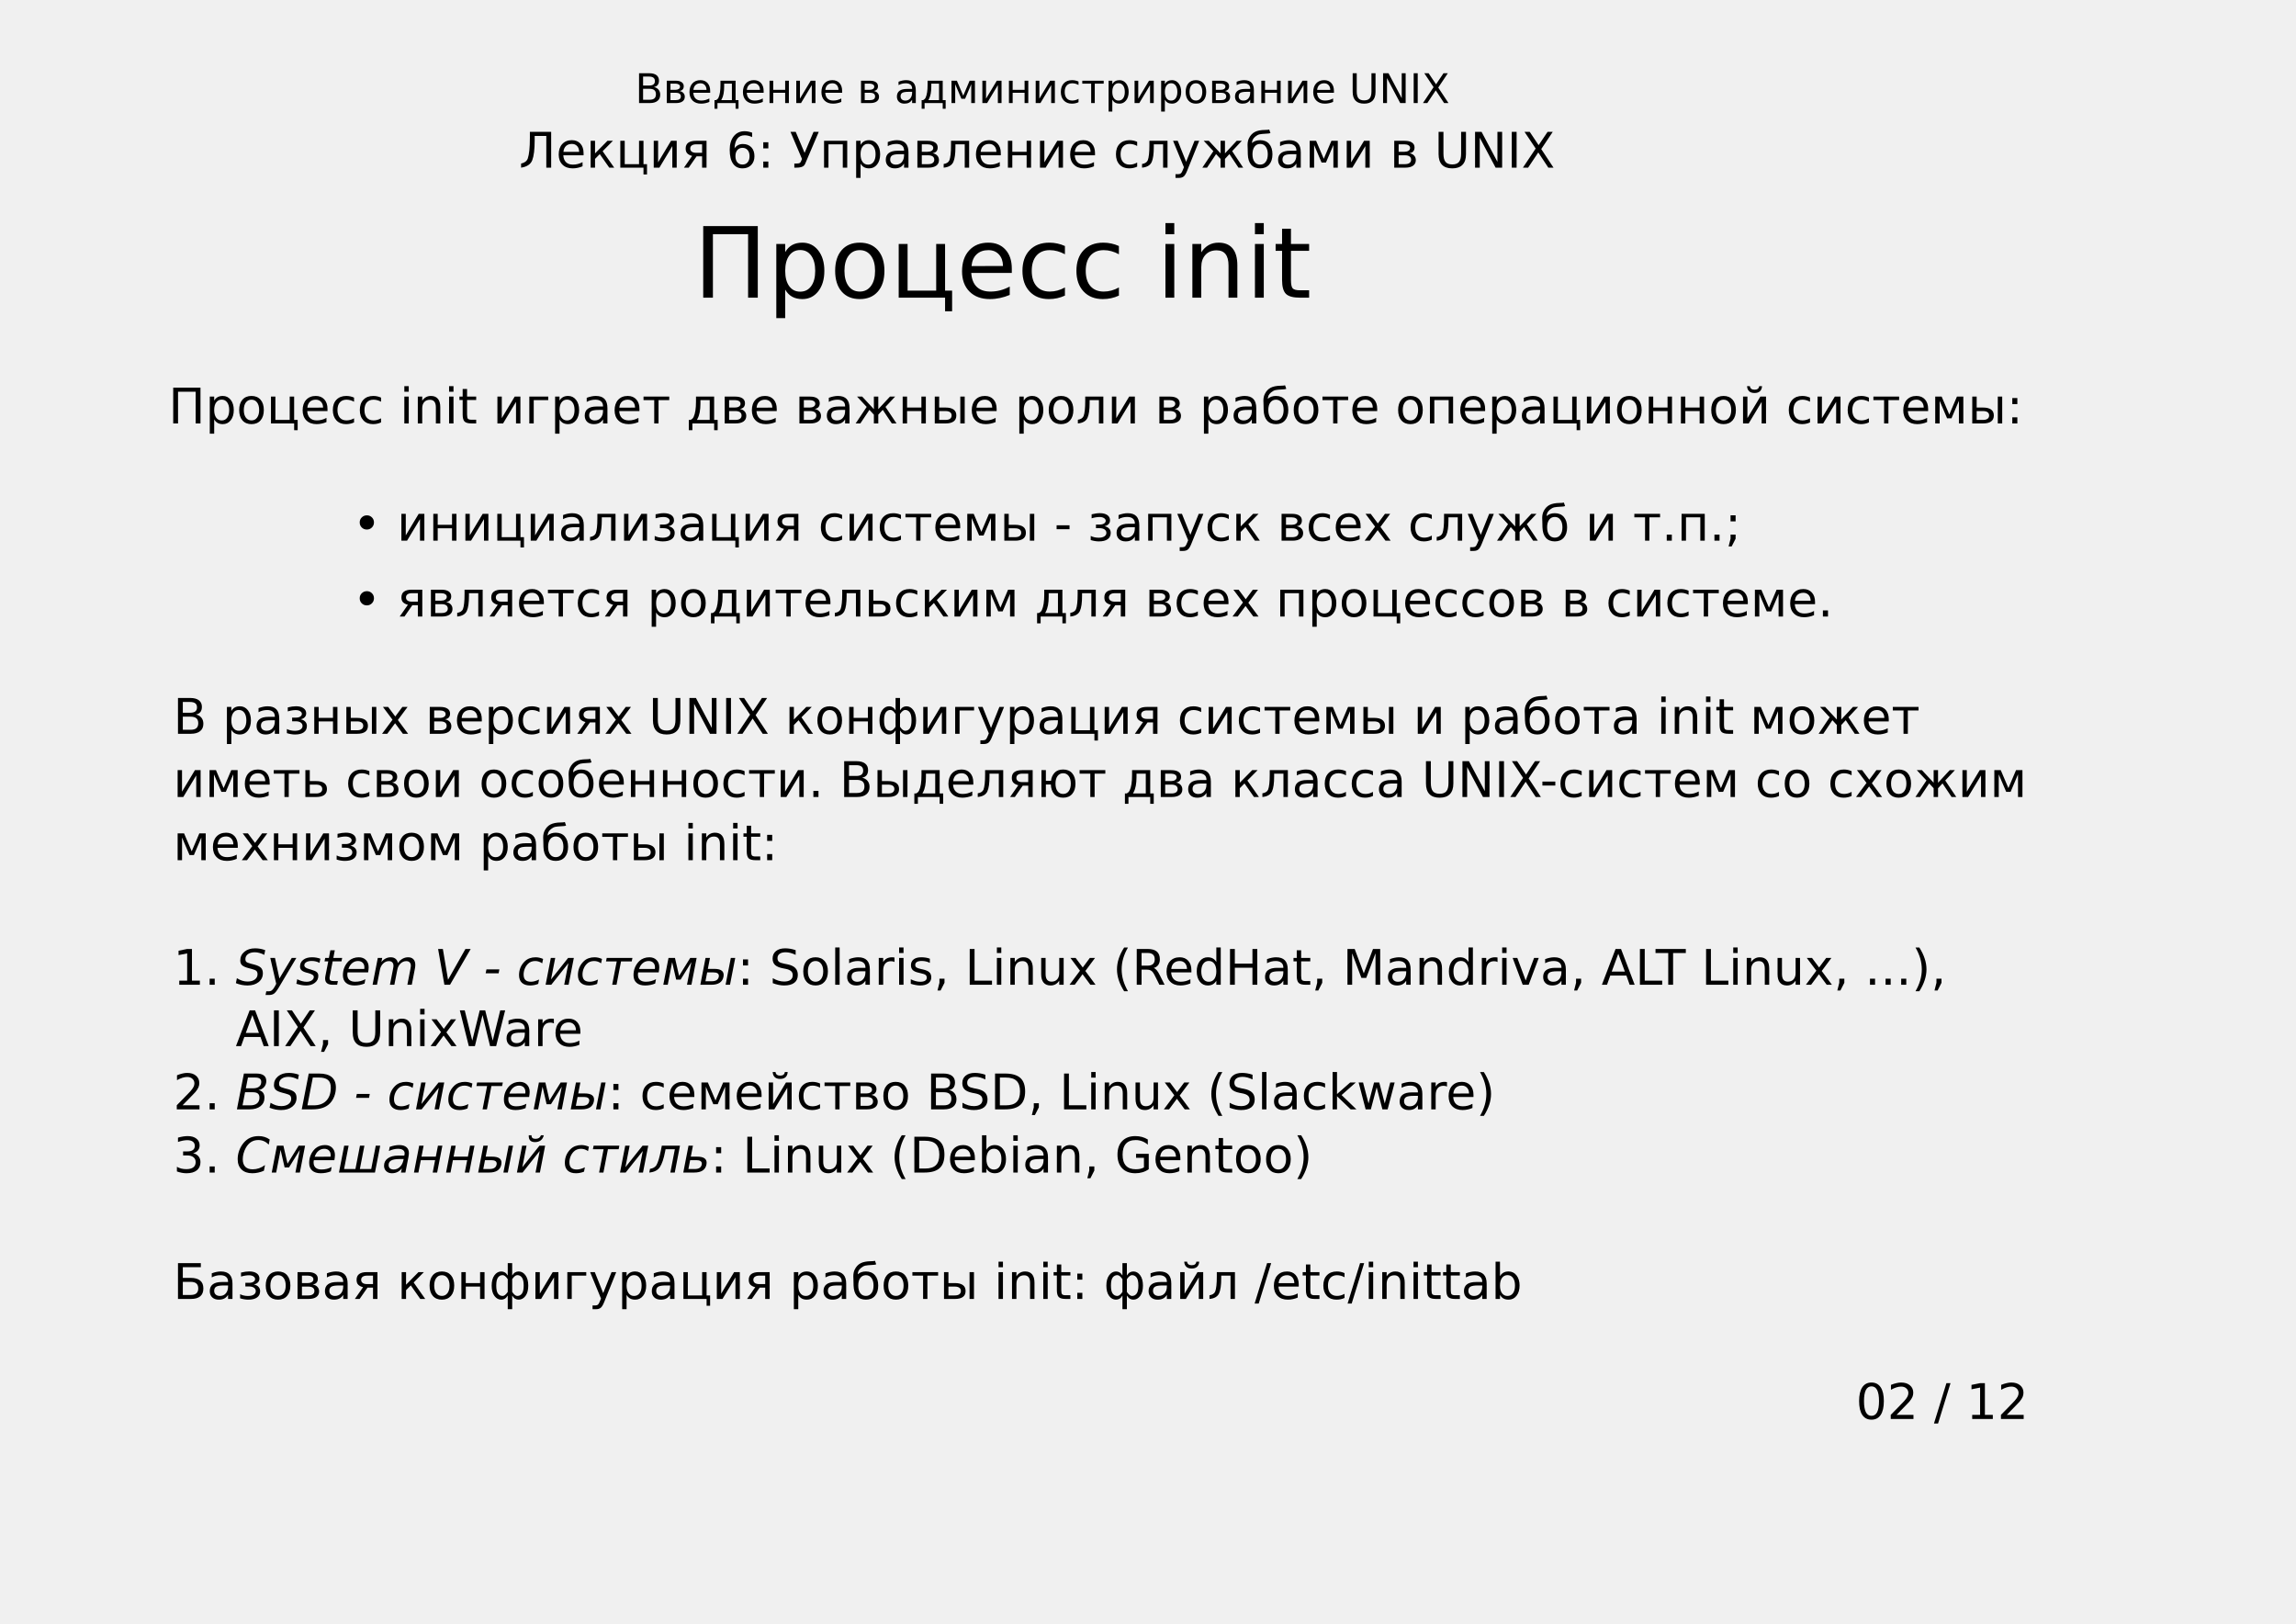
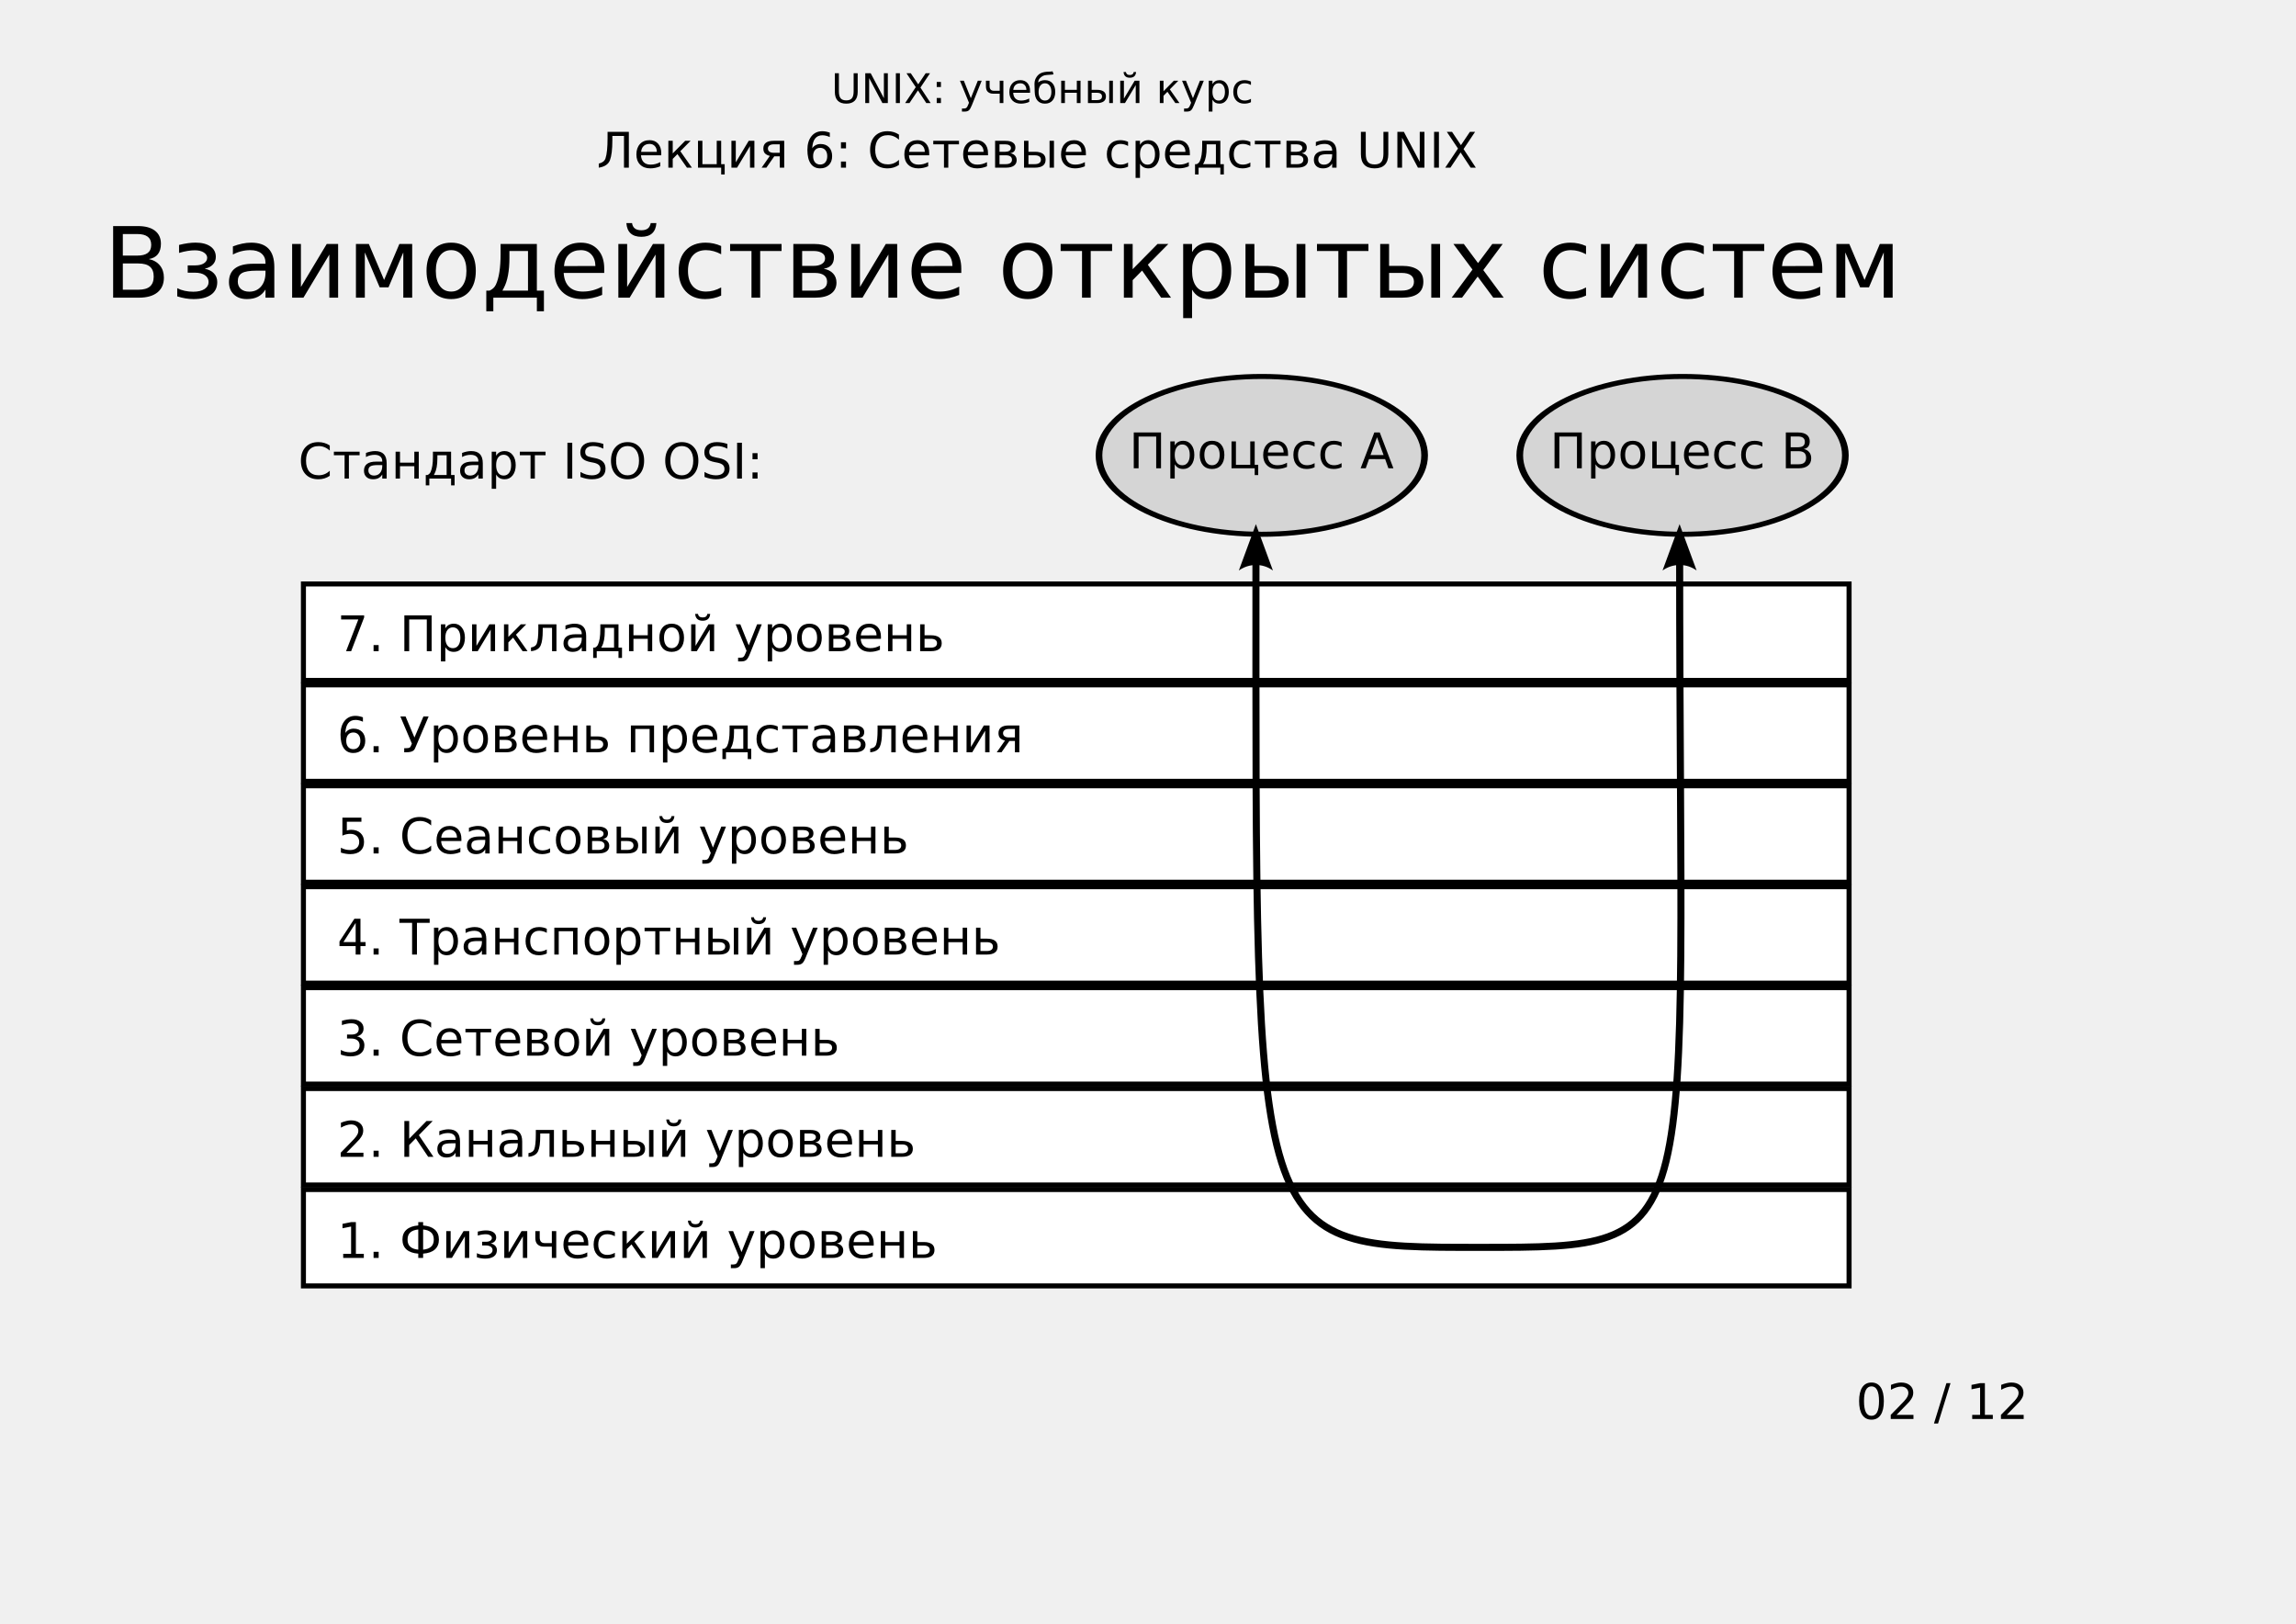
<svg xmlns="http://www.w3.org/2000/svg" width="841.89pt" height="595.276pt" id="svg2">
  <defs id="defs4">
    <marker orient="auto" refY="0.0" refX="0.0" id="Arrow2Mstart" style="overflow:visible">
      <path id="path2179" style="font-size:12.0;fill-rule:evenodd;stroke-width:0.625;stroke-linejoin:round" d="M 8.719,4.034 L -2.207,0.016 L 8.719,-4.002 C 6.973,-1.63 6.983,1.616 8.719,4.034 z " transform="scale(0.6) translate(-5,0)" />
    </marker>
    <marker orient="auto" refY="0.0" refX="0.0" id="Arrow2Mend" style="overflow:visible;">
      <path id="path2316" style="font-size:12.0;fill-rule:evenodd;stroke-width:0.625;stroke-linejoin:round;" d="M 8.719,4.034 L -2.207,0.016 L 8.719,-4.002 C 6.973,-1.63 6.983,1.616 8.719,4.034 z " transform="scale(0.6) rotate(180) translate(-5,0)" />
    </marker>
  </defs>
  <g id="layer4" />
  <g id="layer3">
    <text xml:space="preserve" style="font-size:24px;font-style:normal;font-variant:normal;font-weight:normal;font-stretch:normal;text-align:start;line-height:125%;writing-mode:lr-tb;text-anchor:start;fill:#000000;fill-opacity:1;stroke:none;stroke-width:1pt;stroke-linecap:butt;stroke-linejoin:miter;stroke-opacity:1;display:inline;font-family:Bitstream Vera Sans" x="907.349" y="693.62" id="text1334">
      <tspan id="tspan1336" x="907.349" y="693.62">02 / 12</tspan>
    </text>
-     <text xml:space="preserve" style="font-size:24px;font-style:normal;font-variant:normal;font-weight:normal;font-stretch:normal;text-align:start;line-height:125%;writing-mode:lr-tb;text-anchor:start;fill:#000000;fill-opacity:1;stroke:none;stroke-width:1pt;stroke-linecap:butt;stroke-linejoin:miter;stroke-opacity:1;font-family:Bitstream Vera Sans" x="82.328" y="206.986" id="text1342">
-       <tspan x="82.328" y="206.986" id="tspan1410">Процесс init играет две важные роли в работе операционной системы:</tspan>
-       <tspan x="82.328" y="237.882" id="tspan1482" />
-     </text>
-     <text xml:space="preserve" style="font-size:24px;font-style:normal;font-variant:normal;font-weight:normal;font-stretch:normal;text-align:start;line-height:150%;writing-mode:lr-tb;text-anchor:start;fill:#000000;fill-opacity:1;stroke:none;stroke-width:1pt;stroke-linecap:butt;stroke-linejoin:miter;stroke-opacity:1;font-family:Bitstream Vera Sans" x="172.269" y="264.301" id="text1361">
-       <tspan id="tspan1363" x="172.269" y="264.301">• инициализация системы - запуск всех служб и т.п.;</tspan>
-       <tspan x="172.269" y="301.375" id="tspan1365">• является родительским для всех процессов в системе.</tspan>
-     </text>
-     <text id="text1497" y="358.689" x="84.66" style="font-size:24px;font-style:normal;font-variant:normal;font-weight:normal;font-stretch:normal;text-align:start;line-height:125%;writing-mode:lr-tb;text-anchor:start;fill:#000000;fill-opacity:1;stroke:none;stroke-width:1pt;stroke-linecap:butt;stroke-linejoin:miter;stroke-opacity:1;font-family:Bitstream Vera Sans" xml:space="preserve">
-       <tspan id="tspan1501" y="358.689" x="84.66">В разных версиях UNIX конфигурация системы и работа init может</tspan>
-       <tspan y="389.584" x="84.66" id="tspan1505">иметь свои особенности. Выделяют два класса UNIX-систем со схожим</tspan>
-       <tspan y="420.479" x="84.66" id="tspan1511">мехнизмом работы init:</tspan>
-       <tspan y="451.375" x="84.66" id="tspan1697" />
-       <tspan y="481.375" x="84.66" id="tspan1699">1. <tspan style="font-size:24px;font-style:oblique;font-variant:normal;font-weight:normal;font-stretch:normal;text-align:start;line-height:100%;writing-mode:lr-tb;text-anchor:start;font-family:Bitstream Vera Sans" id="tspan1707">System V - системы</tspan>: Solaris, Linux (RedHat, Mandriva, ALT Linux, ...),</tspan>
-       <tspan y="511.375" x="84.66" id="tspan1703">    AIX, UnixWare</tspan>
-       <tspan y="542.27" x="84.66" id="tspan1701">2. <tspan style="font-size:24px;font-style:oblique;font-variant:normal;font-weight:normal;font-stretch:normal;text-align:start;line-height:125%;writing-mode:lr-tb;text-anchor:start;font-family:Bitstream Vera Sans" id="tspan1709">BSD - системы</tspan>: семейство BSD, Linux (Slackware)</tspan>
-       <tspan y="573.165" x="84.66" id="tspan1705">3. <tspan style="font-size:24px;font-style:oblique;font-variant:normal;font-weight:normal;font-stretch:normal;text-align:start;line-height:125%;writing-mode:lr-tb;text-anchor:start;font-family:Bitstream Vera Sans" id="tspan1711">Смешанный стиль</tspan>: Linux (Debian, Gentoo)</tspan>
-       <tspan y="604.06" x="84.66" id="tspan1713" />
-       <tspan y="634.956" x="84.66" id="tspan1715">Базовая конфигурация работы init: файл /etc/inittab</tspan>
-     </text>
+     <g id="g1619" transform="translate(-23.65005,-16.8929)">
+       <rect y="302.344" x="171.999" height="47.143" width="755.664" id="rect1324" style="fill:#ffffff;fill-opacity:1;fill-rule:nonzero;stroke:#000000;stroke-width:2.459;stroke-linecap:round;stroke-linejoin:miter;stroke-miterlimit:4;stroke-dasharray:none;stroke-dashoffset:0;stroke-opacity:1" />
+       <rect style="fill:#ffffff;fill-opacity:1;fill-rule:nonzero;stroke:#000000;stroke-width:2.459;stroke-linecap:round;stroke-linejoin:miter;stroke-miterlimit:4;stroke-dasharray:none;stroke-dashoffset:0;stroke-opacity:1" id="rect2056" width="755.664" height="47.143" x="171.999" y="351.677" />
+       <rect y="401.01" x="171.999" height="47.143" width="755.664" id="rect2058" style="fill:#ffffff;fill-opacity:1;fill-rule:nonzero;stroke:#000000;stroke-width:2.459;stroke-linecap:round;stroke-linejoin:miter;stroke-miterlimit:4;stroke-dasharray:none;stroke-dashoffset:0;stroke-opacity:1" />
+       <rect style="fill:#ffffff;fill-opacity:1;fill-rule:nonzero;stroke:#000000;stroke-width:2.459;stroke-linecap:round;stroke-linejoin:miter;stroke-miterlimit:4;stroke-dasharray:none;stroke-dashoffset:0;stroke-opacity:1" id="rect2060" width="755.664" height="47.143" x="171.999" y="450.344" />
+       <rect y="499.677" x="171.999" height="47.143" width="755.664" id="rect2062" style="fill:#ffffff;fill-opacity:1;fill-rule:nonzero;stroke:#000000;stroke-width:2.459;stroke-linecap:round;stroke-linejoin:miter;stroke-miterlimit:4;stroke-dasharray:none;stroke-dashoffset:0;stroke-opacity:1" />
+       <rect style="fill:#ffffff;fill-opacity:1;fill-rule:nonzero;stroke:#000000;stroke-width:2.459;stroke-linecap:round;stroke-linejoin:miter;stroke-miterlimit:4;stroke-dasharray:none;stroke-dashoffset:0;stroke-opacity:1" id="rect2064" width="755.664" height="47.143" x="171.999" y="549.01" />
+       <rect y="598.344" x="171.999" height="47.143" width="755.664" id="rect2066" style="fill:#ffffff;fill-opacity:1;fill-rule:nonzero;stroke:#000000;stroke-width:2.459;stroke-linecap:round;stroke-linejoin:miter;stroke-miterlimit:4;stroke-dasharray:none;stroke-dashoffset:0;stroke-opacity:1" />
+       <text id="text1306" y="335.201" x="188.456" style="font-size:24px;font-style:normal;font-variant:normal;font-weight:normal;font-stretch:normal;text-align:start;line-height:200%;writing-mode:lr-tb;text-anchor:start;fill:#000000;fill-opacity:1;stroke:none;stroke-width:1pt;stroke-linecap:butt;stroke-linejoin:miter;stroke-opacity:1;font-family:Bitstream Vera Sans" xml:space="preserve">
+         <tspan y="335.201" x="188.456" id="tspan1308">7. Прикладной уровень</tspan>
+         <tspan id="tspan1312" y="384.633" x="188.456">6. Уровень представления</tspan>
+         <tspan id="tspan1314" y="434.066" x="188.456">5. Сеансовый уровень</tspan>
+         <tspan id="tspan1316" y="483.498" x="188.456">4. Транспортный уровень</tspan>
+         <tspan id="tspan1318" y="532.93" x="188.456">3. Сетевой уровень</tspan>
+         <tspan id="tspan1320" y="582.363" x="188.456">2. Канальный уровень</tspan>
+         <tspan id="tspan1322" y="631.795" x="188.456">1. Физический уровень</tspan>
+       </text>
+       <path transform="matrix(2.65328,0,0,2,-341.1681,33.33364)" d="M 400 103.076 A 30 19.286 0 1 1  340,103.076 A 30 19.286 0 1 1  400 103.076 z" id="path2794" style="fill:#d5d5d5;fill-opacity:1;fill-rule:nonzero;stroke:#000000;stroke-width:1.23;stroke-linecap:round;stroke-linejoin:miter;stroke-miterlimit:4;stroke-dasharray:none;stroke-dashoffset:0;stroke-opacity:1" />
+       <text id="text2796" y="245.797" x="575.589" style="font-size:24px;font-style:normal;font-weight:normal;fill:#000000;fill-opacity:1;stroke:none;stroke-width:1pt;stroke-linecap:butt;stroke-linejoin:miter;stroke-opacity:1;font-family:Bitstream Vera Sans" xml:space="preserve">
+         <tspan y="245.797" x="575.589" id="tspan2798">Процесс A</tspan>
+       </text>
+       <path style="fill:#d5d5d5;fill-opacity:1;fill-rule:nonzero;stroke:#000000;stroke-width:1.23;stroke-linecap:round;stroke-linejoin:miter;stroke-miterlimit:4;stroke-dasharray:none;stroke-dashoffset:0;stroke-opacity:1" id="path2800" d="M 400 103.076 A 30 19.286 0 1 1  340,103.076 A 30 19.286 0 1 1  400 103.076 z" transform="matrix(2.65328,0,0,2,-135.4537,33.33364)" />
+       <text xml:space="preserve" style="font-size:24px;font-style:normal;font-weight:normal;fill:#000000;fill-opacity:1;stroke:none;stroke-width:1pt;stroke-linecap:butt;stroke-linejoin:miter;stroke-opacity:1;font-family:Bitstream Vera Sans" x="781.303" y="245.797" id="text2802">
+         <tspan id="tspan2804" x="781.303" y="245.797">Процесс B</tspan>
+       </text>
+       <path id="path2806" d="M 637.688,288.058 C 637.688,628.415 634.393,626.629 747.688,626.629 C 859.555,626.629 844.831,627.038 844.831,288.058" style="fill:none;fill-opacity:0.75;fill-rule:evenodd;stroke:#000000;stroke-width:3.458;stroke-linecap:butt;stroke-linejoin:miter;marker-start:url(#Arrow2Mstart);marker-end:url(#Arrow2Mend);stroke-miterlimit:4;stroke-dasharray:none;stroke-opacity:1" />
+     </g>
  </g>
  <g id="layer1" style="display:inline">
    <text xml:space="preserve" style="font-size:24px;font-style:normal;font-variant:normal;font-weight:normal;font-stretch:normal;text-align:center;line-height:125%;writing-mode:lr-tb;text-anchor:middle;fill:#000000;fill-opacity:1;stroke:none;stroke-width:1pt;stroke-linecap:butt;stroke-linejoin:miter;stroke-opacity:1;font-family:Bitstream Vera Sans" x="526.099" y="81.957" id="text1326">
-       <tspan id="tspan1328" x="526.099" y="81.957">Лекция 6: Управление службами в UNIX</tspan>
+       <tspan id="tspan1328" x="526.099" y="81.957">Лекция 6: Сетевые средства UNIX</tspan>
    </text>
    <text xml:space="preserve" style="font-size:48px;font-style:normal;font-variant:normal;font-weight:normal;font-stretch:normal;text-align:center;line-height:125%;writing-mode:lr-tb;text-anchor:middle;fill:#000000;fill-opacity:1;stroke:none;stroke-width:1pt;stroke-linecap:butt;stroke-linejoin:miter;stroke-opacity:1;font-family:Bitstream Vera Sans" x="528.279" y="145.507" id="text1330">
-       <tspan id="tspan1332" x="528.279" y="145.507">Процесс init</tspan>
+       <tspan id="tspan1332" x="528.279" y="145.507">Взаимодействие открытых систем</tspan>
    </text>
    <text xml:space="preserve" style="font-size:20px;font-style:normal;font-variant:normal;font-weight:normal;font-stretch:normal;text-align:center;line-height:125%;writing-mode:lr-tb;text-anchor:middle;fill:#000000;fill-opacity:1;stroke:none;stroke-width:1pt;stroke-linecap:butt;stroke-linejoin:miter;stroke-opacity:1;display:inline;font-family:Bitstream Vera Sans" x="525.522" y="50.379" id="text10267">
-       <tspan id="tspan10269" x="525.522" y="50.379">Введение в администрирование UNIX</tspan>
+       <tspan id="tspan10269" x="525.522" y="50.379">UNIX: учебный курс</tspan>
+     </text>
+     <text xml:space="preserve" style="font-size:24px;font-style:normal;font-variant:normal;font-weight:normal;font-stretch:normal;text-align:start;line-height:125%;writing-mode:lr-tb;text-anchor:start;fill:#000000;fill-opacity:1;stroke:none;stroke-width:1pt;stroke-linecap:butt;stroke-linejoin:miter;stroke-opacity:1;font-family:Bitstream Vera Sans" x="145.772" y="233.929" id="text1615">
+       <tspan id="tspan1617" x="145.772" y="233.929">Стандарт ISO OSI:</tspan>
    </text>
  </g>
</svg>
